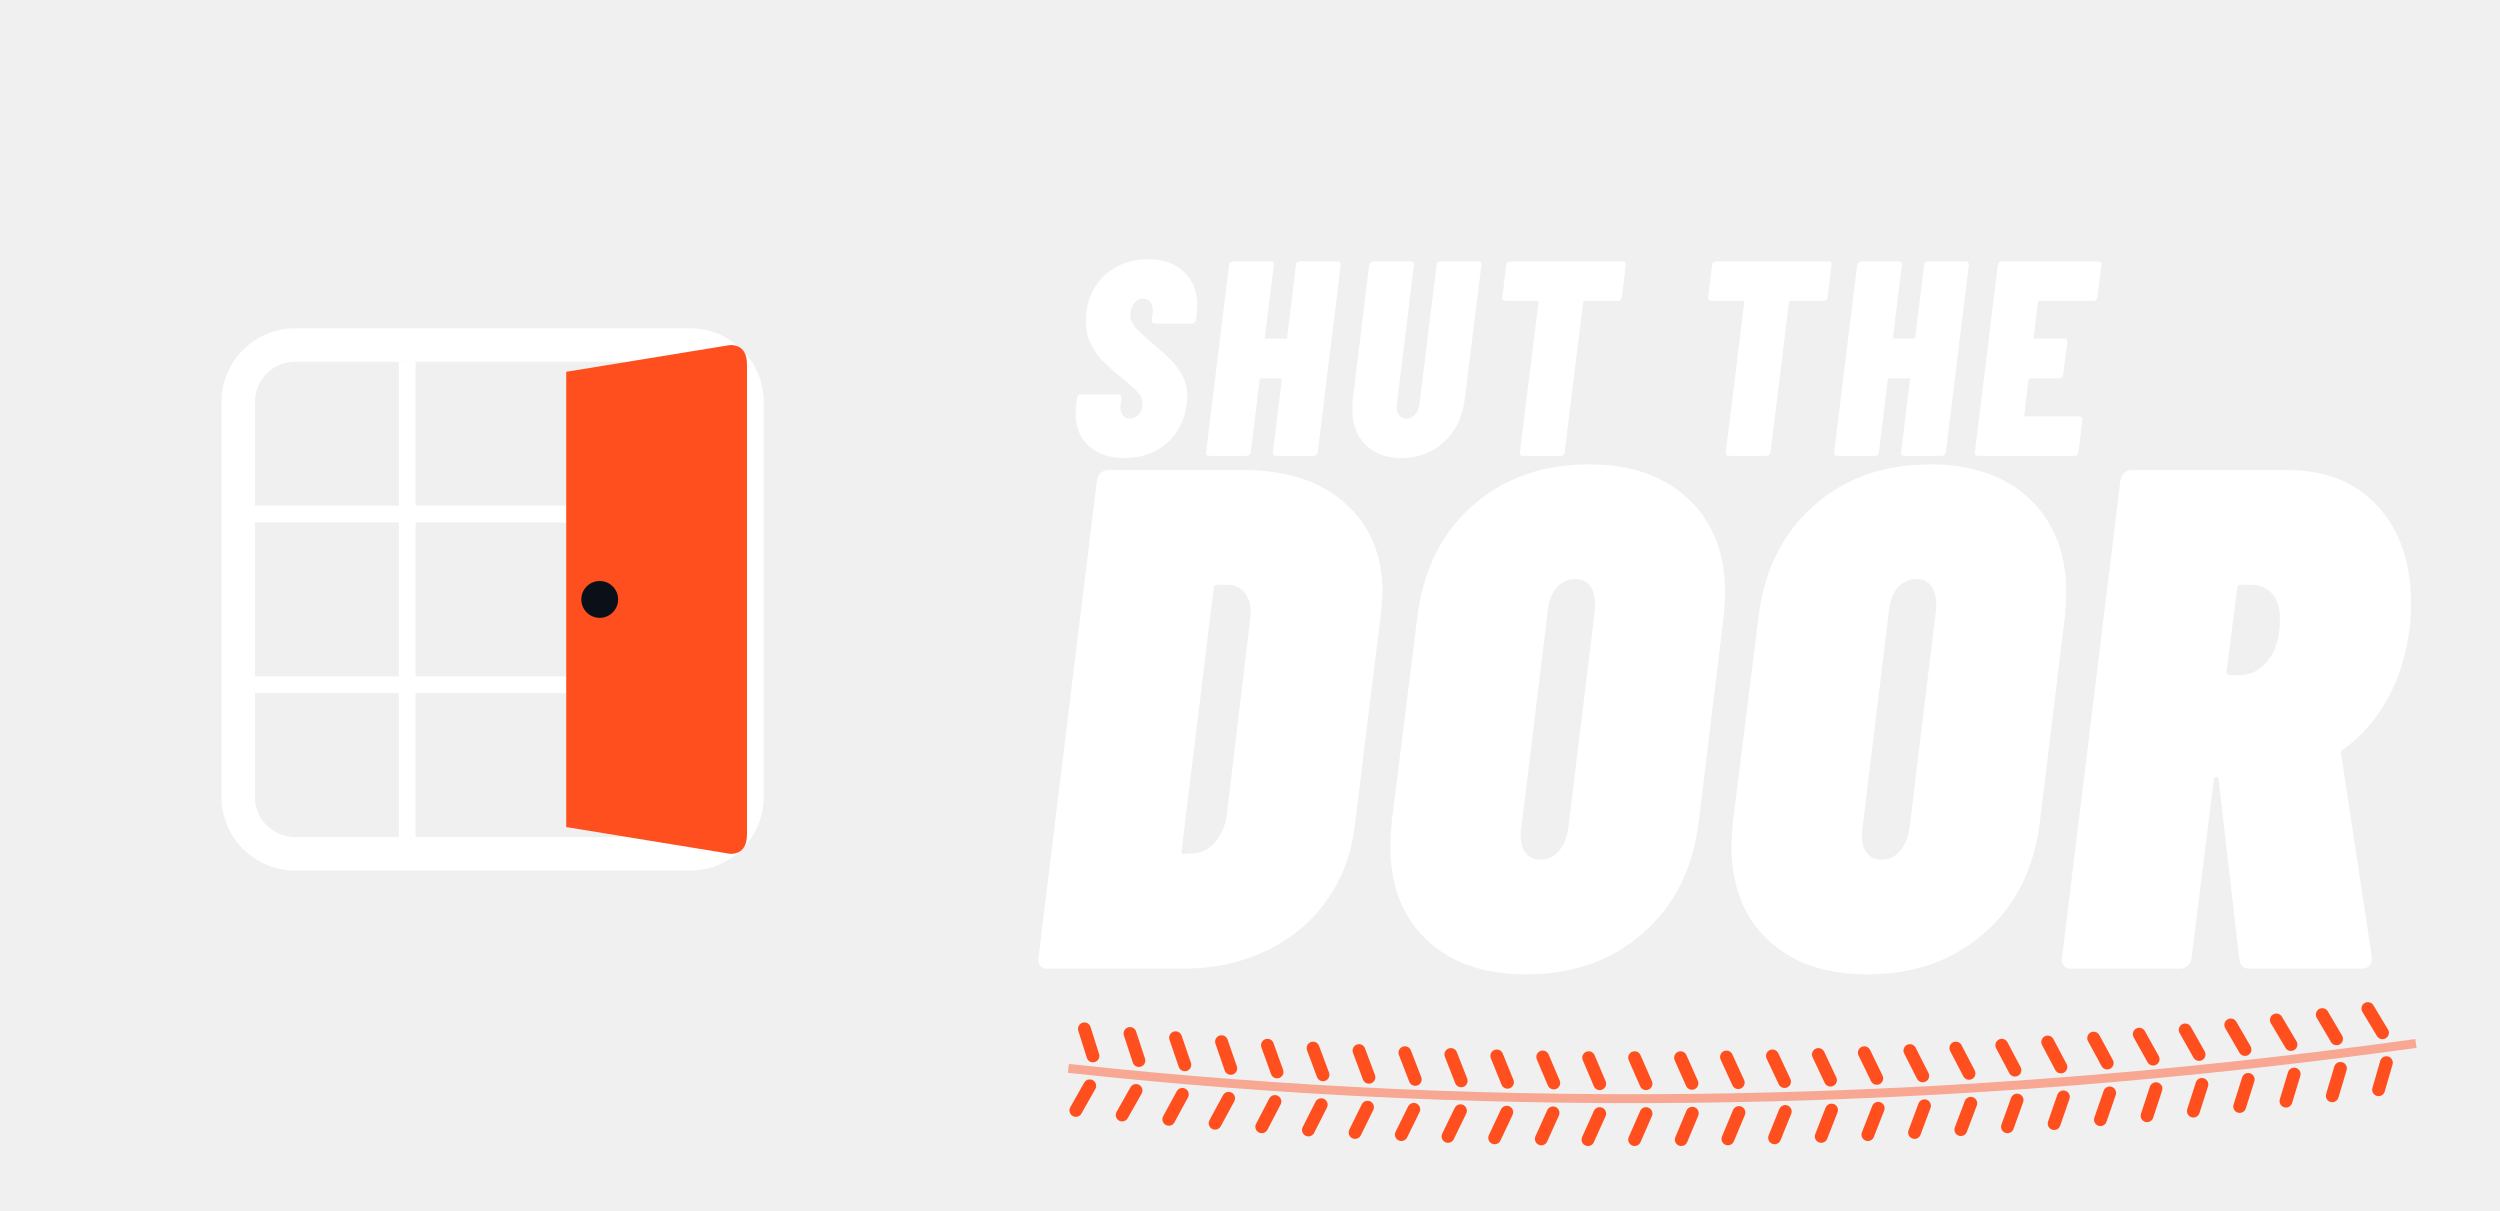
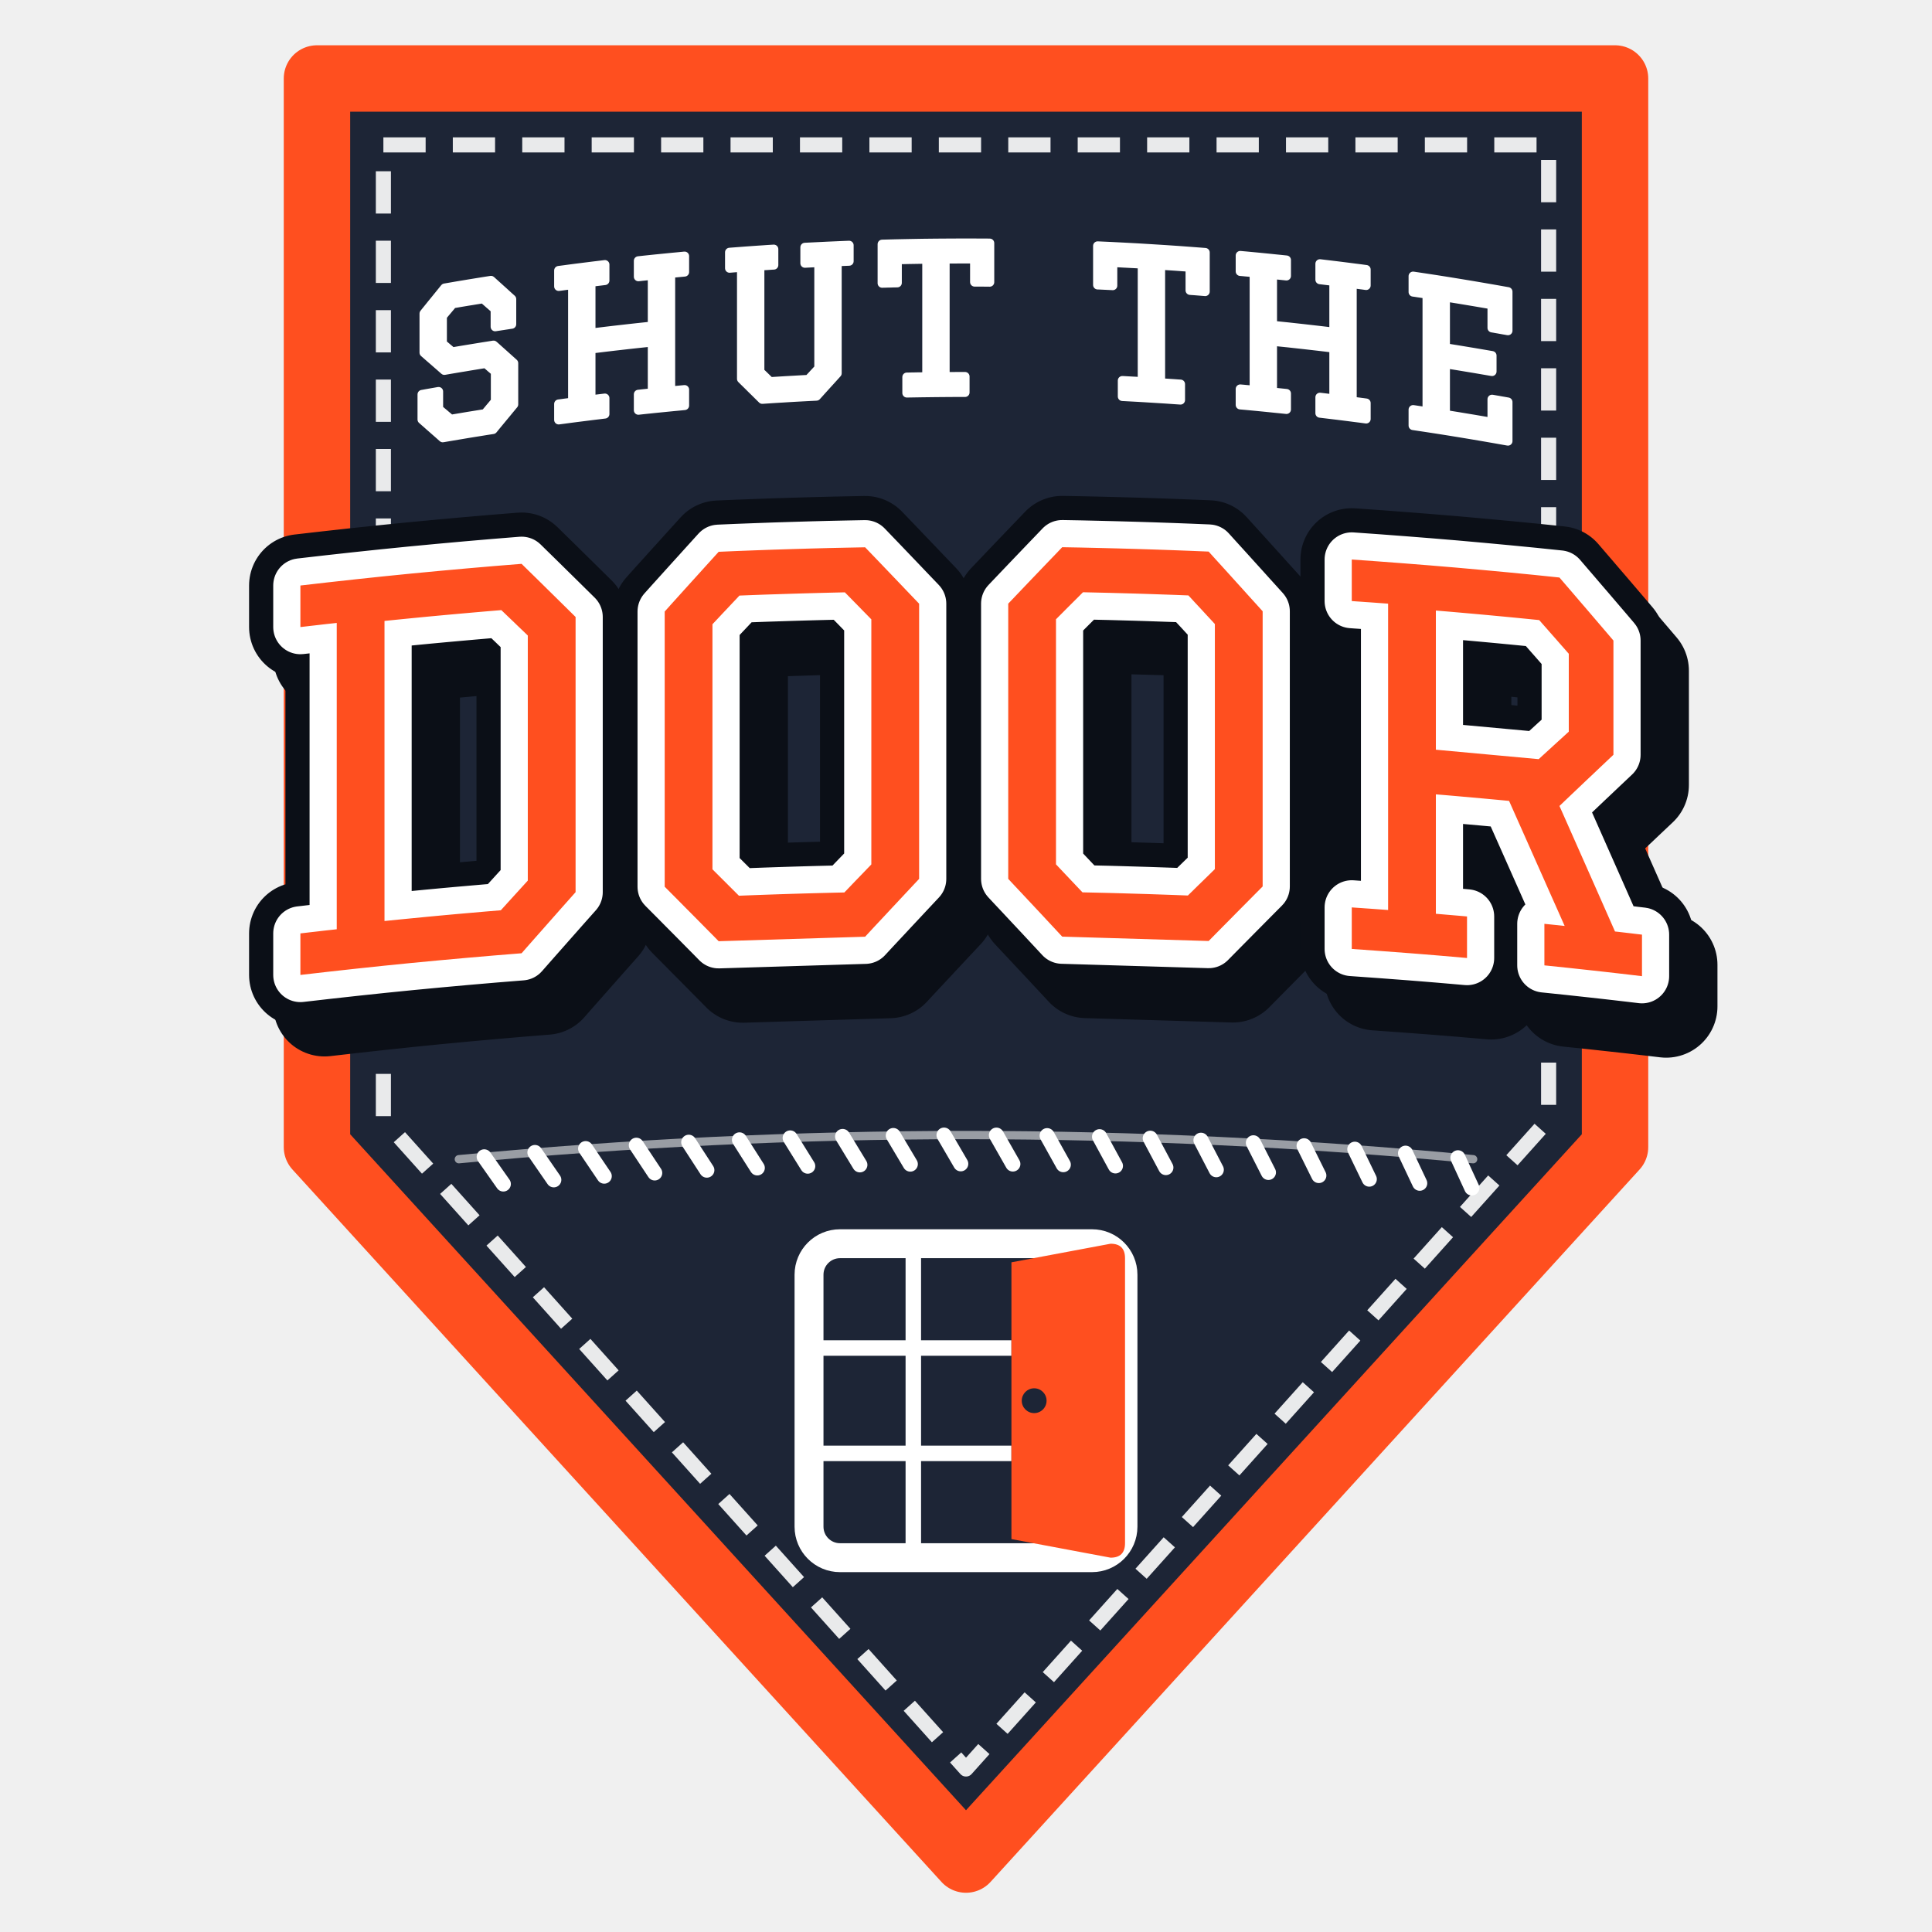
- <svg xmlns="http://www.w3.org/2000/svg" viewBox="0 0 702 340" role="img" aria-label="Shut The Door">
-   <g transform="translate(18 48) scale(.47)">
-     <rect x="104" y="104" width="304" height="304" rx="34" fill="none" stroke="#ffffff" stroke-width="20" />
-     <path d="M205 114V398M114 205H300M114 307H300" stroke="#ffffff" stroke-width="10" />
-     <path d="M300 120L398 104Q408 104 408 116V396Q408 408 398 408L300 392Z" fill="#ff4f1f" />
-     <circle cx="320" cy="256" r="11" fill="#0b0f17" />
-   </g>
-   <path d="M302.03 116.22Q302.03 115.52 302.18 114.12L302.42 111.7Q302.5 111.31 302.81 111.03Q303.12 110.76 303.51 110.76H314.04Q314.9 110.76 314.9 111.7L314.66 113.49L314.59 114.27Q314.59 115.75 315.33 116.65Q316.07 117.55 317.24 117.55Q318.72 117.55 319.77 116.34Q320.83 115.13 320.83 113.18Q320.83 111.7 319.62 110.29Q318.41 108.89 314.98 106.08Q311.7 103.43 309.75 101.48Q307.8 99.53 306.36 96.68Q304.91 93.84 304.91 90.17Q304.91 85.1 307.18 81.12Q309.44 77.14 313.42 74.96Q317.39 72.78 322.39 72.78Q328.7 72.78 332.45 76.33Q336.19 79.87 336.19 85.8Q336.19 86.5 336.04 88.06L335.8 89.94Q335.72 90.33 335.41 90.6Q335.1 90.87 334.71 90.87H324.26Q323.4 90.87 323.4 89.94L323.71 87.75Q323.87 86.04 323.13 84.94Q322.39 83.85 320.98 83.85Q319.5 83.85 318.45 85.18Q317.39 86.5 317.39 88.53Q317.39 90.17 318.6 91.69Q319.81 93.21 323.01 95.86Q326.99 99.22 328.98 101.28Q330.97 103.35 332.18 105.73Q333.38 108.11 333.38 111.15Q333.38 111.78 333.23 113.34Q332.37 120.36 327.57 124.49Q322.78 128.62 315.83 128.62Q309.44 128.62 305.73 125.23Q302.03 121.84 302.03 116.22Z M364.93 73.4H375.62Q376.48 73.4 376.48 74.34L370 127.06Q369.92 127.45 369.61 127.73Q369.3 128 368.91 128H358.22Q357.83 128 357.6 127.73Q357.37 127.45 357.44 127.06L359.94 106.63Q359.94 106.24 359.63 106.24H354.17Q353.86 106.24 353.7 106.63L351.2 127.06Q351.13 127.45 350.85 127.73Q350.58 128 350.19 128H339.43Q339.04 128 338.8 127.73Q338.57 127.45 338.65 127.06L345.12 74.34Q345.2 73.95 345.47 73.67Q345.74 73.4 346.13 73.4H356.9Q357.29 73.4 357.52 73.67Q357.76 73.95 357.68 74.34L355.18 94.69Q355.18 95.08 355.49 95.08H360.95Q361.27 95.08 361.42 94.69L363.92 74.34Q363.92 73.95 364.23 73.67Q364.54 73.4 364.93 73.4Z M379.71 114.82Q379.71 113.02 379.87 112.09L384.47 74.34Q384.55 73.95 384.82 73.67Q385.09 73.4 385.48 73.4H396.25Q396.64 73.4 396.87 73.67Q397.1 73.95 397.03 74.34L392.27 113.34L392.19 114.19Q392.19 115.75 392.93 116.65Q393.67 117.55 394.92 117.55Q396.4 117.55 397.38 116.38Q398.35 115.21 398.59 113.34L403.42 74.34Q403.42 73.95 403.73 73.67Q404.05 73.4 404.44 73.4H415.12Q415.98 73.4 415.98 74.34L411.3 112.09Q410.36 119.58 405.49 124.1Q400.61 128.62 393.52 128.62Q387.12 128.62 383.42 124.88Q379.71 121.14 379.71 114.82Z M456.5 74.34 455.41 83.54Q455.33 83.93 455.06 84.2Q454.78 84.48 454.39 84.48H444.95Q444.56 84.48 444.56 84.87L439.34 127.06Q439.34 127.45 439.03 127.73Q438.71 128 438.32 128H427.64Q426.78 128 426.78 127.06L432.01 84.87Q432.01 84.48 431.69 84.48H422.65Q422.26 84.48 422.02 84.2Q421.79 83.93 421.87 83.54L422.96 74.34Q423.04 73.95 423.35 73.67Q423.66 73.4 424.05 73.4H455.72Q456.11 73.4 456.34 73.67Q456.58 73.95 456.5 74.34Z M514.29 74.34 513.2 83.54Q513.12 83.93 512.85 84.2Q512.57 84.48 512.18 84.48H502.75Q502.36 84.48 502.36 84.87L497.13 127.06Q497.13 127.45 496.82 127.73Q496.51 128 496.12 128H485.43Q484.57 128 484.57 127.06L489.8 84.87Q489.8 84.48 489.49 84.48H480.44Q480.05 84.48 479.81 84.2Q479.58 83.93 479.66 83.54L480.75 74.34Q480.83 73.95 481.14 73.67Q481.45 73.4 481.84 73.4H513.51Q513.9 73.4 514.13 73.67Q514.37 73.95 514.29 74.34Z M541.31 73.4H552Q552.86 73.4 552.86 74.34L546.38 127.06Q546.31 127.45 545.99 127.73Q545.68 128 545.29 128H534.61Q534.22 128 533.98 127.73Q533.75 127.45 533.83 127.06L536.32 106.63Q536.32 106.24 536.01 106.24H530.55Q530.24 106.24 530.08 106.63L527.59 127.06Q527.51 127.45 527.24 127.73Q526.96 128 526.57 128H515.81Q515.42 128 515.18 127.73Q514.95 127.45 515.03 127.06L521.5 74.34Q521.58 73.95 521.85 73.67Q522.13 73.4 522.52 73.4H533.28Q533.67 73.4 533.9 73.67Q534.14 73.95 534.06 74.34L531.56 94.69Q531.56 95.08 531.88 95.08H537.34Q537.65 95.08 537.8 94.69L540.3 74.34Q540.3 73.95 540.61 73.67Q540.92 73.4 541.31 73.4Z M587.92 84.48H572.71Q572.39 84.48 572.24 84.87L571.07 94.69Q571.07 95.08 571.38 95.08H579.73Q580.12 95.08 580.35 95.36Q580.58 95.63 580.51 96.02L579.34 105.3Q579.34 105.69 579.02 105.97Q578.71 106.24 578.32 106.24H570.05Q569.74 106.24 569.59 106.63L568.42 116.53Q568.26 116.92 568.73 116.92H583.94Q584.33 116.92 584.56 117.2Q584.8 117.47 584.72 117.86L583.63 127.06Q583.55 127.45 583.24 127.73Q582.92 128 582.53 128H555.31Q554.92 128 554.69 127.73Q554.45 127.45 554.53 127.06L561.01 74.34Q561.08 73.95 561.36 73.67Q561.63 73.4 562.02 73.4H589.24Q590.1 73.4 590.1 74.34L588.93 83.54Q588.85 83.93 588.58 84.2Q588.31 84.48 587.92 84.48Z" fill="#ffffff" />
-   <path d="M291.6 269 308 135Q308.2 133.6 309.1 132.8Q310 132 311.2 132H349.4Q367.2 132 377.7 141.3Q388.2 150.6 388.2 166.2Q388.2 168 387.8 172L380.4 232Q379 243.8 372.5 252.9Q366 262 355.5 267Q345 272 332.2 272H294Q292.8 272 292.1 271.2Q291.4 270.4 291.6 269ZM332.6 239.8 335.4 239.6Q338.6 239.4 341.1 236.6Q343.6 233.8 344.4 229.4L351 174.4L351.2 172.2Q351.2 168.4 349.4 166.3Q347.6 164.2 344.6 164.2H341.8Q340.8 164.2 340.8 165.2L331.8 238.8Q331.4 239.8 332.6 239.8Z M390.4 237.6Q390.4 235.6 390.8 230.8L398 173.2Q400.4 153.6 413.5 142Q426.6 130.4 446.2 130.4Q463.8 130.4 474.1 140.1Q484.4 149.8 484.4 166.4Q484.4 168.4 484 173.2L477 230.8Q474.6 250.4 461.4 262Q448.2 273.6 428.6 273.6Q410.8 273.6 400.6 263.9Q390.4 254.2 390.4 237.6ZM440.4 232.4 447.8 171.6Q448.2 167.4 446.8 165Q445.4 162.6 442.4 162.6Q439.2 162.6 437.1 165Q435 167.4 434.6 171.6L427.2 232.4Q427 233.2 427 234.6Q427 237.8 428.5 239.6Q430 241.4 432.6 241.4Q435.6 241.4 437.7 239Q439.8 236.6 440.4 232.4Z M486.2 237.6Q486.2 235.6 486.6 230.8L493.8 173.2Q496.2 153.6 509.3 142Q522.4 130.4 542 130.4Q559.6 130.4 569.9 140.1Q580.2 149.8 580.2 166.4Q580.2 168.4 579.8 173.2L572.8 230.8Q570.4 250.4 557.2 262Q544 273.6 524.4 273.6Q506.6 273.6 496.4 263.9Q486.2 254.2 486.2 237.6ZM536.2 232.4 543.6 171.6Q544 167.4 542.6 165Q541.2 162.6 538.2 162.6Q535 162.6 532.9 165Q530.8 167.4 530.4 171.6L523 232.4Q522.8 233.2 522.8 234.6Q522.8 237.8 524.3 239.6Q525.8 241.4 528.4 241.4Q531.4 241.4 533.5 239Q535.6 236.6 536.2 232.4Z M628.8 269.4 623 219Q623 218.2 622.4 218.2Q621.6 218.2 621.6 219.2L615.4 269Q615.2 270.4 614.3 271.2Q613.4 272 612.2 272H581.4Q580.2 272 579.5 271.2Q578.8 270.4 579 269L595.4 135Q595.6 133.6 596.5 132.8Q597.4 132 598.6 132H642.4Q658.4 132 667.7 142.2Q677 152.4 677 169.2Q677 174 676.6 176.6Q675.2 187.6 670.4 196.3Q665.6 205 658 210.4Q657 211 657.4 211.8L666 268.6V269.4Q666 270.6 665.2 271.3Q664.4 272 663.2 272H631.6Q629.2 272 628.8 269.4ZM629.2 164.2Q628.2 164.2 628.2 165.2L625.2 188.6Q625.2 189.6 626.2 189.6H628.8Q633.6 189.6 636.9 185.4Q640.2 181.2 640.2 173.8Q640.2 169.2 638 166.7Q635.8 164.2 632 164.2Z" fill="#ffffff" />
-   <path d="M300.0 300.0Q483.6 320.0 678.4 293.0" fill="none" stroke="#ff4f1f" stroke-opacity=".45" stroke-width="2.5" />
-   <path d="M306.9 296.5L304.5 288.9 M306.0 304.9L302.1 311.8 M319.8 297.8L317.3 290.2 M319.0 306.2L315.1 313.1 M332.7 299.0L330.1 291.4 M332.0 307.3L328.2 314.3 M345.6 300.0L343.0 292.5 M345.0 308.4L341.2 315.4 M358.6 301.0L355.9 293.5 M358.0 309.3L354.3 316.4 M371.5 301.8L368.7 294.3 M371.0 310.2L367.4 317.3 M384.4 302.5L381.6 295.0 M384.0 310.9L380.5 318.0 M397.4 303.1L394.5 295.6 M397.0 311.5L393.5 318.6 M410.3 303.5L407.4 296.1 M410.1 311.9L406.6 319.1 M423.3 303.9L420.3 296.5 M423.1 312.3L419.7 319.5 M436.3 304.1L433.2 296.8 M436.1 312.5L432.8 319.8 M449.2 304.3L446.1 297.0 M449.2 312.7L445.9 320.0 M462.2 304.3L459.0 297.0 M462.2 312.7L459.0 320.0 M475.1 304.2L471.9 297.0 M475.2 312.6L472.1 320.0 M488.1 304.0L484.8 296.8 M488.3 312.4L485.2 319.8 M501.1 303.7L497.7 296.5 M501.3 312.1L498.3 319.5 M514.0 303.3L510.6 296.1 M514.3 311.7L511.4 319.1 M527.0 302.8L523.5 295.6 M527.4 311.2L524.5 318.6 M539.9 302.1L536.3 295.0 M540.4 310.5L537.6 318.0 M552.9 301.4L549.2 294.3 M553.4 309.8L550.6 317.2 M565.8 300.5L562.1 293.5 M566.4 308.9L563.7 316.4 M578.7 299.6L575.0 292.6 M579.4 308.0L576.8 315.5 M591.7 298.5L587.9 291.5 M592.4 306.9L589.8 314.4 M604.6 297.4L600.7 290.4 M605.4 305.7L602.9 313.3 M617.5 296.1L613.6 289.2 M618.3 304.5L615.9 312.0 M630.4 294.7L626.4 287.8 M631.3 303.1L628.9 310.7 M643.3 293.3L639.2 286.4 M644.2 301.6L641.9 309.2 M656.1 291.7L652.1 284.9 M657.2 300.0L654.9 307.7 M669.0 290.0L664.9 283.2 M670.1 298.4L667.9 306.0" fill="none" stroke="#ff4f1f" stroke-width="3.6" stroke-linecap="round" />
+ <svg xmlns="http://www.w3.org/2000/svg" viewBox="0 0 640 640" role="img" aria-label="Shut The Door">
+   <defs>
+     <path id="stdp1" d="M164.1 123.14L163.7 122.8L163.31 122.46L162.91 122.12L162.51 121.78L162.12 121.43L161.72 121.09L161.33 120.75L160.93 120.41L159.21 120.68L157.5 120.96L155.78 121.24L154.07 121.53L152.35 121.81L150.63 122.1L148.92 122.39L147.2 122.69L146.36 121.95L145.52 121.21L144.68 120.48L143.84 119.74L142.99 119.01L142.15 118.28L141.31 117.54L140.47 116.81L140.47 115.19L140.47 113.58L140.47 111.96L140.47 110.34L140.47 108.73L140.47 107.11L140.47 105.49L140.47 103.88L141.33 102.81L142.19 101.75L143.04 100.69L143.9 99.64L144.76 98.58L145.62 97.52L146.48 96.46L147.33 95.41L149.25 95.08L151.16 94.75L153.08 94.43L154.99 94.11L156.9 93.8L158.82 93.49L160.73 93.18L162.65 92.88L163.5 93.65L164.36 94.43L165.22 95.2L166.08 95.98L166.94 96.75L167.79 97.53L168.65 98.31L169.51 99.08L169.51 100.12L169.51 101.16L169.51 102.2L169.51 103.24L169.51 104.28L169.51 105.32L169.51 106.36L169.51 107.4L168.83 107.5L168.14 107.61L167.46 107.71L166.77 107.82L166.09 107.92L165.4 108.03L164.72 108.13L164.03 108.24L164.03 107.51L164.03 106.79L164.03 106.06L164.03 105.34L164.03 104.61L164.03 103.88L164.03 103.16L164.03 102.43L163.54 102L163.04 101.56L162.55 101.13L162.05 100.7L161.56 100.26L161.06 99.83L160.57 99.4L160.07 98.96L158.81 99.17L157.55 99.37L156.29 99.58L155.02 99.78L153.76 99.99L152.5 100.2L151.24 100.42L149.97 100.63L149.54 101.14L149.12 101.65L148.69 102.16L148.26 102.67L147.83 103.18L147.4 103.69L146.97 104.21L146.54 104.72L146.54 105.86L146.54 106.99L146.54 108.13L146.54 109.27L146.54 110.41L146.54 111.55L146.54 112.69L146.54 113.83L146.95 114.17L147.35 114.51L147.75 114.85L148.16 115.2L148.56 115.54L148.97 115.88L149.37 116.23L149.78 116.57L151.49 116.28L153.21 115.99L154.92 115.71L156.64 115.43L158.36 115.15L160.07 114.87L161.79 114.6L163.5 114.33L164.34 115.07L165.17 115.82L166 116.56L166.84 117.31L167.67 118.06L168.5 118.8L169.34 119.55L170.17 120.3L170.17 122.01L170.17 123.72L170.17 125.43L170.17 127.13L170.17 128.84L170.17 130.55L170.17 132.26L170.17 133.96L169.31 135L168.45 136.04L167.6 137.08L166.74 138.11L165.88 139.15L165.02 140.19L164.16 141.23L163.31 142.28L161.23 142.6L159.15 142.94L157.07 143.27L154.99 143.61L152.91 143.96L150.83 144.31L148.75 144.66L146.67 145.02L145.82 144.26L144.96 143.5L144.1 142.75L143.24 141.99L142.38 141.24L141.53 140.48L140.67 139.73L139.81 138.97L139.81 137.93L139.81 136.9L139.81 135.86L139.81 134.82L139.81 133.78L139.81 132.74L139.81 131.7L139.81 130.66L140.49 130.54L141.18 130.41L141.86 130.29L142.55 130.17L143.23 130.05L143.92 129.93L144.6 129.81L145.29 129.69L145.29 130.41L145.29 131.14L145.29 131.86L145.29 132.59L145.29 133.32L145.29 134.04L145.29 134.77L145.29 135.49L145.79 135.92L146.29 136.34L146.8 136.77L147.3 137.19L147.8 137.62L148.31 138.04L148.81 138.47L149.31 138.89L150.74 138.65L152.17 138.41L153.6 138.17L155.02 137.93L156.45 137.7L157.88 137.47L159.3 137.24L160.73 137.01L161.15 136.5L161.57 136L161.99 135.5L162.41 134.99L162.84 134.49L163.26 133.98L163.68 133.48L164.1 132.98Z M185.07 89.6L186.98 89.35L188.9 89.09L190.81 88.84L192.73 88.6L194.64 88.36L196.55 88.12L198.47 87.89L200.38 87.65L200.38 88.31L200.38 88.97L200.38 89.63L200.38 90.29L200.38 90.95L200.38 91.61L200.38 92.27L200.38 92.93L199.8 93L199.23 93.07L198.65 93.14L198.07 93.21L197.49 93.28L196.92 93.35L196.34 93.43L195.76 93.5L195.76 95.6L195.76 97.71L195.76 99.81L195.76 101.91L195.76 104.02L195.76 106.12L195.76 108.22L195.76 110.33L198.3 110.02L200.84 109.71L203.38 109.41L205.93 109.12L208.47 108.83L211.01 108.55L213.55 108.28L216.09 108.01L216.09 105.9L216.09 103.8L216.09 101.7L216.09 99.59L216.09 97.49L216.09 95.39L216.09 93.28L216.09 91.18L215.51 91.24L214.94 91.3L214.36 91.36L213.78 91.42L213.2 91.48L212.62 91.54L212.05 91.61L211.47 91.67L211.47 91.01L211.47 90.35L211.47 89.69L211.47 89.03L211.47 88.37L211.47 87.71L211.47 87.05L211.47 86.39L213.38 86.18L215.3 85.98L217.21 85.78L219.13 85.59L221.04 85.4L222.95 85.21L224.87 85.03L226.78 84.84L226.78 85.5L226.78 86.16L226.78 86.82L226.78 87.48L226.78 88.14L226.78 88.8L226.78 89.46L226.78 90.12L226.2 90.18L225.63 90.23L225.05 90.29L224.47 90.34L223.89 90.4L223.32 90.45L222.74 90.51L222.16 90.57L222.16 95.43L222.16 100.3L222.16 105.17L222.16 110.04L222.16 114.9L222.16 119.77L222.16 124.64L222.16 129.51L222.74 129.45L223.32 129.39L223.89 129.34L224.47 129.28L225.05 129.23L225.63 129.17L226.2 129.12L226.78 129.06L226.78 129.72L226.78 130.38L226.78 131.04L226.78 131.7L226.78 132.36L226.78 133.02L226.78 133.68L226.78 134.34L224.87 134.53L222.95 134.71L221.04 134.9L219.13 135.09L217.21 135.28L215.3 135.48L213.38 135.68L211.47 135.89L211.47 135.23L211.47 134.57L211.47 133.91L211.47 133.25L211.47 132.59L211.47 131.93L211.47 131.27L211.47 130.61L212.05 130.55L212.62 130.48L213.2 130.42L213.78 130.36L214.36 130.3L214.94 130.24L215.51 130.18L216.09 130.12L216.09 128.01L216.09 125.91L216.09 123.81L216.09 121.7L216.09 119.6L216.09 117.5L216.09 115.39L216.09 113.29L213.55 113.56L211.01 113.83L208.47 114.11L205.93 114.4L203.38 114.69L200.84 114.99L198.3 115.3L195.76 115.61L195.76 117.71L195.76 119.82L195.76 121.92L195.76 124.02L195.76 126.13L195.76 128.23L195.76 130.33L195.76 132.44L196.34 132.37L196.92 132.29L197.49 132.22L198.07 132.15L198.65 132.08L199.23 132.01L199.8 131.94L200.38 131.87L200.38 132.53L200.38 133.19L200.38 133.85L200.38 134.51L200.38 135.17L200.38 135.83L200.38 136.49L200.38 137.15L198.47 137.39L196.55 137.62L194.64 137.86L192.73 138.1L190.81 138.34L188.9 138.59L186.98 138.85L185.07 139.1L185.07 138.44L185.07 137.78L185.07 137.12L185.07 136.46L185.07 135.8L185.07 135.14L185.07 134.48L185.07 133.82L185.65 133.75L186.22 133.67L186.8 133.59L187.38 133.51L187.96 133.44L188.53 133.36L189.11 133.29L189.69 133.21L189.69 128.34L189.69 123.48L189.69 118.61L189.69 113.74L189.69 108.87L189.69 104.01L189.69 99.14L189.69 94.27L189.11 94.35L188.53 94.42L187.96 94.5L187.38 94.57L186.8 94.65L186.22 94.73L185.65 94.81L185.07 94.88Z M266.63 81.92L268.46 81.83L270.29 81.74L272.12 81.65L273.96 81.56L275.79 81.48L277.62 81.4L279.45 81.32L281.28 81.25L281.28 81.91L281.28 82.57L281.28 83.23L281.28 83.89L281.28 84.55L281.28 85.21L281.28 85.87L281.28 86.53L280.79 86.55L280.29 86.57L279.8 86.59L279.3 86.61L278.81 86.63L278.31 86.65L277.82 86.67L277.32 86.69L277.32 91.31L277.32 95.93L277.32 100.55L277.32 105.17L277.32 109.79L277.32 114.41L277.32 119.03L277.32 123.65L276.46 124.6L275.61 125.54L274.75 126.49L273.89 127.43L273.03 128.38L272.17 129.33L271.32 130.28L270.46 131.23L268.21 131.34L265.97 131.46L263.73 131.58L261.48 131.71L259.24 131.85L256.99 131.98L254.75 132.13L252.51 132.28L251.65 131.43L250.79 130.58L249.93 129.73L249.07 128.89L248.22 128.04L247.36 127.19L246.5 126.35L245.64 125.5L245.64 120.88L245.64 116.26L245.64 111.64L245.64 107.02L245.64 102.4L245.64 97.78L245.64 93.16L245.64 88.54L245.15 88.58L244.65 88.62L244.16 88.66L243.66 88.69L243.17 88.73L242.67 88.77L242.18 88.81L241.68 88.85L241.68 88.19L241.68 87.53L241.68 86.87L241.68 86.21L241.68 85.55L241.68 84.89L241.68 84.23L241.68 83.57L243.51 83.43L245.35 83.29L247.18 83.15L249.01 83.02L250.84 82.89L252.67 82.77L254.5 82.64L256.33 82.53L256.33 83.19L256.33 83.85L256.33 84.51L256.33 85.17L256.33 85.83L256.33 86.49L256.33 87.15L256.33 87.81L255.76 87.84L255.18 87.88L254.6 87.92L254.02 87.96L253.45 87.99L252.87 88.03L252.29 88.07L251.71 88.11L251.71 92.49L251.71 96.87L251.71 101.25L251.71 105.63L251.71 110.02L251.71 114.4L251.71 118.78L251.71 123.16L252.13 123.57L252.56 123.97L252.98 124.38L253.4 124.79L253.82 125.2L254.24 125.61L254.66 126.02L255.08 126.43L256.67 126.33L258.26 126.23L259.86 126.13L261.45 126.04L263.04 125.95L264.63 125.86L266.23 125.77L267.82 125.69L268.25 125.23L268.68 124.77L269.11 124.31L269.53 123.85L269.96 123.39L270.39 122.93L270.82 122.47L271.25 122.01L271.25 117.63L271.25 113.25L271.25 108.87L271.25 104.49L271.25 100.11L271.25 95.73L271.25 91.35L271.25 86.97L270.67 87L270.1 87.03L269.52 87.05L268.94 87.08L268.36 87.11L267.79 87.14L267.21 87.17L266.63 87.2Z M319.68 130L317.27 130L314.86 130.01L312.45 130.03L310.04 130.05L307.63 130.08L305.22 130.11L302.82 130.15L300.41 130.19L300.41 129.53L300.41 128.87L300.41 128.21L300.41 127.55L300.41 126.89L300.41 126.23L300.41 125.57L300.41 124.91L301.23 124.9L302.06 124.88L302.88 124.87L303.71 124.85L304.53 124.84L305.36 124.83L306.18 124.82L307.01 124.8L307.01 119.94L307.01 115.07L307.01 110.2L307.01 105.33L307.01 100.47L307.01 95.6L307.01 90.73L307.01 85.86L305.79 85.88L304.56 85.9L303.34 85.92L302.12 85.94L300.9 85.96L299.68 85.99L298.46 86.01L297.24 86.04L297.24 87L297.24 87.95L297.24 88.91L297.24 89.87L297.24 90.82L297.24 91.78L297.24 92.74L297.24 93.7L296.61 93.71L295.98 93.72L295.36 93.74L294.73 93.76L294.1 93.77L293.48 93.79L292.85 93.8L292.22 93.82L292.22 92.2L292.22 90.59L292.22 88.97L292.22 87.35L292.22 85.74L292.22 84.12L292.22 82.5L292.22 80.89L296.68 80.77L301.13 80.68L305.59 80.6L310.04 80.55L314.5 80.52L318.95 80.5L323.41 80.51L327.86 80.53L327.86 82.15L327.86 83.76L327.86 85.38L327.86 87L327.86 88.62L327.86 90.23L327.86 91.85L327.86 93.47L327.24 93.46L326.61 93.46L325.98 93.45L325.35 93.45L324.73 93.45L324.1 93.44L323.47 93.44L322.85 93.44L322.85 92.48L322.85 91.53L322.85 90.57L322.85 89.61L322.85 88.66L322.85 87.7L322.85 86.74L322.85 85.78L321.63 85.78L320.4 85.78L319.18 85.78L317.96 85.78L316.74 85.79L315.52 85.79L314.3 85.8L313.08 85.8L313.08 90.67L313.08 95.54L313.08 100.41L313.08 105.27L313.08 110.14L313.08 115.01L313.08 119.88L313.08 124.74L313.9 124.74L314.73 124.73L315.55 124.73L316.38 124.73L317.2 124.72L318.03 124.72L318.85 124.72L319.68 124.72Z M391.06 132.52L388.65 132.36L386.24 132.19L383.83 132.04L381.42 131.89L379.01 131.74L376.6 131.6L374.2 131.47L371.79 131.34L371.79 130.68L371.79 130.02L371.79 129.36L371.79 128.7L371.79 128.04L371.79 127.38L371.79 126.72L371.79 126.06L372.61 126.1L373.44 126.15L374.26 126.19L375.09 126.24L375.91 126.28L376.74 126.33L377.56 126.38L378.39 126.42L378.39 121.56L378.39 116.69L378.39 111.82L378.39 106.95L378.39 102.09L378.39 97.22L378.39 92.35L378.39 87.48L377.17 87.41L375.94 87.34L374.72 87.28L373.5 87.21L372.28 87.15L371.06 87.08L369.84 87.02L368.62 86.96L368.62 87.92L368.62 88.88L368.62 89.83L368.62 90.79L368.62 91.75L368.62 92.7L368.62 93.66L368.62 94.62L367.99 94.59L367.36 94.56L366.74 94.53L366.11 94.5L365.48 94.47L364.86 94.44L364.23 94.41L363.6 94.39L363.6 92.77L363.6 91.15L363.6 89.54L363.6 87.92L363.6 86.3L363.6 84.68L363.6 83.07L363.6 81.45L368.06 81.65L372.51 81.88L376.97 82.12L381.42 82.39L385.88 82.67L390.33 82.97L394.79 83.3L399.24 83.64L399.24 85.26L399.24 86.87L399.24 88.49L399.24 90.11L399.24 91.72L399.24 93.34L399.24 94.96L399.24 96.58L398.62 96.53L397.99 96.48L397.36 96.43L396.73 96.38L396.11 96.33L395.48 96.28L394.85 96.24L394.23 96.19L394.23 95.23L394.23 94.28L394.23 93.32L394.23 92.36L394.23 91.41L394.23 90.45L394.23 89.49L394.23 88.53L393.01 88.44L391.78 88.36L390.56 88.27L389.34 88.18L388.12 88.1L386.9 88.02L385.68 87.94L384.46 87.86L384.46 92.72L384.46 97.59L384.46 102.46L384.46 107.33L384.46 112.19L384.46 117.06L384.46 121.93L384.46 126.8L385.28 126.85L386.11 126.91L386.93 126.96L387.76 127.02L388.58 127.07L389.41 127.13L390.23 127.19L391.06 127.24Z M410.84 84.63L412.76 84.8L414.67 84.98L416.58 85.16L418.5 85.35L420.41 85.54L422.33 85.74L424.24 85.93L426.15 86.13L426.15 86.79L426.15 87.45L426.15 88.11L426.15 88.77L426.15 89.43L426.15 90.09L426.15 90.75L426.15 91.41L425.58 91.35L425 91.29L424.42 91.23L423.84 91.17L423.27 91.11L422.69 91.05L422.11 90.99L421.53 90.93L421.53 93.04L421.53 95.14L421.53 97.25L421.53 99.35L421.53 101.45L421.53 103.56L421.53 105.66L421.53 107.76L424.07 108.03L426.62 108.29L429.16 108.57L431.7 108.85L434.24 109.14L436.78 109.43L439.32 109.73L441.86 110.04L441.86 107.93L441.86 105.83L441.86 103.72L441.86 101.62L441.86 99.52L441.86 97.41L441.86 95.31L441.86 93.21L441.28 93.13L440.71 93.07L440.13 93L439.55 92.93L438.97 92.86L438.4 92.79L437.82 92.72L437.24 92.65L437.24 91.99L437.24 91.33L437.24 90.67L437.24 90.01L437.24 89.35L437.24 88.69L437.24 88.03L437.24 87.37L439.16 87.6L441.07 87.83L442.98 88.06L444.9 88.3L446.81 88.54L448.73 88.79L450.64 89.03L452.55 89.29L452.55 89.95L452.55 90.61L452.55 91.27L452.55 91.93L452.55 92.59L452.55 93.25L452.55 93.91L452.55 94.57L451.98 94.49L451.4 94.41L450.82 94.34L450.24 94.26L449.67 94.19L449.09 94.11L448.51 94.04L447.93 93.96L447.93 98.83L447.93 103.7L447.93 108.57L447.93 113.43L447.93 118.3L447.93 123.17L447.93 128.04L447.93 132.9L448.51 132.98L449.09 133.05L449.67 133.13L450.24 133.2L450.82 133.28L451.4 133.35L451.98 133.43L452.55 133.51L452.55 134.17L452.55 134.83L452.55 135.49L452.55 136.15L452.55 136.81L452.55 137.47L452.55 138.13L452.55 138.79L450.64 138.53L448.73 138.29L446.81 138.04L444.9 137.8L442.98 137.56L441.07 137.33L439.16 137.1L437.24 136.87L437.24 136.21L437.24 135.55L437.24 134.89L437.24 134.23L437.24 133.57L437.24 132.91L437.24 132.25L437.24 131.59L437.82 131.66L438.4 131.73L438.97 131.8L439.55 131.87L440.13 131.94L440.71 132.01L441.28 132.07L441.86 132.15L441.86 130.04L441.86 127.94L441.86 125.83L441.86 123.73L441.86 121.63L441.86 119.52L441.86 117.42L441.86 115.32L439.32 115.01L436.78 114.71L434.24 114.42L431.7 114.13L429.16 113.85L426.62 113.57L424.07 113.31L421.53 113.04L421.53 115.15L421.53 117.25L421.53 119.36L421.53 121.46L421.53 123.56L421.53 125.67L421.53 127.77L421.53 129.87L422.11 129.93L422.69 129.99L423.27 130.05L423.84 130.11L424.42 130.17L425 130.23L425.58 130.29L426.15 130.35L426.15 131.01L426.15 131.67L426.15 132.33L426.15 132.99L426.15 133.65L426.15 134.31L426.15 134.97L426.15 135.63L424.24 135.43L422.33 135.24L420.41 135.04L418.5 134.85L416.58 134.66L414.67 134.48L412.76 134.3L410.84 134.13L410.84 133.47L410.84 132.81L410.84 132.15L410.84 131.49L410.84 130.83L410.84 130.17L410.84 129.51L410.84 128.85L411.42 128.9L412 128.95L412.57 129.01L413.15 129.06L413.73 129.11L414.31 129.17L414.88 129.22L415.46 129.28L415.46 124.41L415.46 119.54L415.46 114.67L415.46 109.81L415.46 104.94L415.46 100.07L415.46 95.2L415.46 90.34L414.88 90.28L414.31 90.23L413.73 90.17L413.15 90.12L412.57 90.07L412 90.01L411.42 89.96L410.84 89.91Z M468.11 91.47L472.04 92.06L475.97 92.66L479.89 93.28L483.82 93.92L487.75 94.57L491.68 95.24L495.6 95.92L499.53 96.62L499.53 98.23L499.53 99.85L499.53 101.47L499.53 103.08L499.53 104.7L499.53 106.32L499.53 107.93L499.53 109.55L498.87 109.43L498.21 109.32L497.55 109.2L496.89 109.08L496.23 108.96L495.57 108.85L494.91 108.73L494.25 108.62L494.25 107.66L494.25 106.7L494.25 105.75L494.25 104.79L494.25 103.83L494.25 102.88L494.25 101.92L494.25 100.96L492.32 100.63L490.39 100.3L488.46 99.97L486.53 99.65L484.6 99.33L482.67 99.01L480.74 98.7L478.81 98.39L478.81 100.49L478.81 102.6L478.81 104.7L478.81 106.8L478.81 108.91L478.81 111.01L478.81 113.12L478.81 115.22L480.74 115.53L482.67 115.84L484.6 116.16L486.53 116.48L488.46 116.8L490.39 117.13L492.32 117.46L494.25 117.79L494.25 118.45L494.25 119.11L494.25 119.77L494.25 120.43L494.25 121.09L494.25 121.75L494.25 122.41L494.25 123.07L492.32 122.74L490.39 122.41L488.46 122.08L486.53 121.76L484.6 121.44L482.67 121.12L480.74 120.81L478.81 120.5L478.81 122.6L478.81 124.71L478.81 126.81L478.81 128.91L478.81 131.02L478.81 133.12L478.81 135.23L478.81 137.33L480.74 137.64L482.67 137.95L484.6 138.27L486.53 138.59L488.46 138.91L490.39 139.24L492.32 139.57L494.25 139.9L494.25 138.94L494.25 137.99L494.25 137.03L494.25 136.07L494.25 135.12L494.25 134.16L494.25 133.2L494.25 132.25L494.91 132.36L495.57 132.48L496.23 132.59L496.89 132.71L497.55 132.83L498.21 132.94L498.87 133.06L499.53 133.18L499.53 134.8L499.53 136.41L499.53 138.03L499.53 139.65L499.53 141.26L499.53 142.88L499.53 144.5L499.53 146.12L495.6 145.42L491.68 144.74L487.75 144.07L483.82 143.42L479.89 142.78L475.97 142.16L472.04 141.56L468.11 140.97L468.11 140.31L468.11 139.65L468.11 138.99L468.11 138.33L468.11 137.67L468.11 137.01L468.11 136.35L468.11 135.69L468.69 135.77L469.27 135.86L469.85 135.95L470.42 136.03L471 136.12L471.58 136.21L472.16 136.3L472.73 136.38L472.73 131.52L472.73 126.65L472.73 121.78L472.73 116.91L472.73 112.05L472.73 107.18L472.73 102.31L472.73 97.44L472.16 97.36L471.58 97.27L471 97.18L470.42 97.09L469.85 97.01L469.27 96.92L468.69 96.83L468.11 96.75Z" />
+     <path id="stdp2" d="M99.51 193.96L108.67 192.91L117.82 191.9L126.98 190.93L136.14 190.01L145.3 189.14L154.46 188.31L163.62 187.52L172.78 186.78L175.01 188.97L177.25 191.16L179.49 193.36L181.72 195.56L183.96 197.76L186.19 199.96L188.43 202.17L190.67 204.38L190.67 215.78L190.67 227.17L190.67 238.57L190.67 249.96L190.67 261.36L190.67 272.75L190.67 284.15L190.67 295.54L188.43 298.06L186.19 300.58L183.96 303.11L181.72 305.64L179.49 308.17L177.25 310.7L175.01 313.24L172.78 315.78L163.62 316.52L154.46 317.31L145.3 318.14L136.14 319.01L126.98 319.93L117.82 320.9L108.67 321.91L99.51 322.96L99.51 321.24L99.51 319.52L99.51 317.8L99.51 316.08L99.51 314.36L99.51 312.64L99.51 310.92L99.51 309.2L101.01 309.03L102.52 308.85L104.02 308.68L105.53 308.51L107.03 308.33L108.54 308.16L110.04 308L111.55 307.83L111.55 295.14L111.55 282.46L111.55 269.77L111.55 257.09L111.55 244.4L111.55 231.72L111.55 219.03L111.55 206.35L110.04 206.52L108.54 206.68L107.03 206.85L105.53 207.03L104.02 207.2L102.52 207.37L101.01 207.55L99.51 207.72ZM127.37 305.1L132.19 304.61L137 304.14L141.82 303.67L146.63 303.22L151.45 302.78L156.27 302.36L161.08 301.94L165.9 301.54L167.02 300.31L168.13 299.08L169.25 297.85L170.37 296.62L171.49 295.39L172.61 294.16L173.72 292.94L174.84 291.71L174.84 281.56L174.84 271.41L174.84 261.27L174.84 251.12L174.84 240.97L174.84 230.82L174.84 220.67L174.84 210.53L173.75 209.47L172.65 208.42L171.55 207.37L170.46 206.31L169.36 205.26L168.26 204.21L167.17 203.16L166.07 202.11L161.23 202.51L156.4 202.93L151.56 203.36L146.72 203.8L141.88 204.25L137.05 204.72L132.21 205.2L127.37 205.69Z M238.07 311.79L235.84 309.52L233.6 307.26L231.37 305L229.13 302.74L226.89 300.49L224.66 298.23L222.42 295.98L220.19 293.74L220.19 282.34L220.19 270.95L220.19 259.55L220.19 248.16L220.19 236.76L220.19 225.37L220.19 213.97L220.19 202.58L222.42 200.09L224.66 197.61L226.89 195.14L229.13 192.66L231.37 190.19L233.6 187.72L235.84 185.25L238.07 182.79L244.14 182.53L250.2 182.3L256.26 182.08L262.33 181.89L268.39 181.71L274.45 181.55L280.51 181.42L286.58 181.3L288.81 183.62L291.05 185.95L293.29 188.29L295.52 190.62L297.76 192.96L299.99 195.3L302.23 197.64L304.47 199.98L304.47 211.38L304.47 222.77L304.47 234.17L304.47 245.56L304.47 256.96L304.47 268.35L304.47 279.75L304.47 291.14L302.23 293.53L299.99 295.92L297.76 298.31L295.52 300.7L293.29 303.1L291.05 305.49L288.81 307.89L286.58 310.3ZM244.78 296.72L249.15 296.55L253.51 296.39L257.88 296.24L262.24 296.1L266.6 295.97L270.97 295.85L275.33 295.74L279.7 295.64L280.82 294.48L281.93 293.32L283.05 292.15L284.17 290.99L285.29 289.83L286.41 288.67L287.52 287.51L288.64 286.35L288.64 276.21L288.64 266.06L288.64 255.91L288.64 245.76L288.64 235.61L288.64 225.47L288.64 215.32L288.64 205.17L287.55 204.05L286.45 202.93L285.35 201.81L284.26 200.69L283.16 199.57L282.06 198.45L280.97 197.34L279.87 196.22L275.51 196.32L271.14 196.43L266.78 196.55L262.41 196.68L258.05 196.82L253.68 196.96L249.32 197.12L244.95 197.29L243.84 198.48L242.72 199.66L241.6 200.85L240.48 202.04L239.36 203.22L238.25 204.41L237.13 205.6L236.01 206.79L236.01 216.94L236.01 227.09L236.01 237.23L236.01 247.38L236.01 257.53L236.01 267.68L236.01 277.83L236.01 287.97Z M351.87 310.27L349.64 307.87L347.4 305.47L345.17 303.07L342.93 300.68L340.69 298.29L338.46 295.9L336.22 293.52L333.99 291.13L333.99 279.74L333.99 268.34L333.99 256.95L333.99 245.55L333.99 234.16L333.99 222.76L333.99 211.37L333.99 199.97L336.22 197.63L338.46 195.28L340.69 192.94L342.93 190.6L345.17 188.26L347.4 185.93L349.64 183.6L351.87 181.27L357.94 181.38L364 181.52L370.06 181.67L376.13 181.84L382.19 182.03L388.25 182.24L394.31 182.47L400.38 182.72L402.61 185.19L404.85 187.65L407.09 190.12L409.32 192.59L411.56 195.06L413.79 197.54L416.03 200.01L418.27 202.49L418.27 213.89L418.27 225.28L418.27 236.68L418.27 248.07L418.27 259.47L418.27 270.86L418.27 282.26L418.27 293.65L416.03 295.9L413.79 298.16L411.56 300.41L409.32 302.67L407.09 304.93L404.85 307.19L402.61 309.46L400.38 311.72ZM358.58 295.6L362.95 295.7L367.31 295.8L371.68 295.92L376.04 296.05L380.4 296.18L384.77 296.33L389.13 296.48L393.5 296.65L394.62 295.55L395.73 294.46L396.85 293.36L397.97 292.27L399.09 291.18L400.21 290.09L401.32 289L402.44 287.9L402.44 277.76L402.44 267.61L402.44 257.46L402.44 247.31L402.44 237.16L402.44 227.02L402.44 216.87L402.44 206.72L401.35 205.53L400.25 204.35L399.15 203.16L398.06 201.97L396.96 200.79L395.86 199.61L394.77 198.42L393.67 197.24L389.31 197.07L384.94 196.92L380.58 196.77L376.21 196.63L371.85 196.51L367.48 196.39L363.12 196.29L358.75 196.19L357.64 197.31L356.52 198.43L355.4 199.54L354.28 200.66L353.16 201.78L352.05 202.9L350.93 204.02L349.81 205.14L349.81 215.29L349.81 225.44L349.81 235.59L349.81 245.74L349.81 255.88L349.81 266.03L349.81 276.18L349.81 286.33Z M447.79 185.35L456.39 185.96L464.99 186.61L473.59 187.29L482.19 188.01L490.79 188.78L499.39 189.58L507.99 190.42L516.59 191.31L518.82 193.91L521.06 196.51L523.29 199.12L525.53 201.72L527.77 204.34L530 206.95L532.24 209.57L534.47 212.19L534.47 216.92L534.47 221.65L534.47 226.38L534.47 231.11L534.47 235.84L534.47 240.57L534.47 245.3L534.47 250.03L532.24 252.14L530 254.25L527.77 256.37L525.53 258.48L523.29 260.61L521.06 262.73L518.82 264.86L516.59 266.99L518.89 272.17L521.19 277.36L523.49 282.56L525.79 287.75L528.09 292.95L530.39 298.15L532.69 303.36L534.99 308.57L536.11 308.69L537.23 308.82L538.34 308.95L539.46 309.08L540.58 309.21L541.7 309.35L542.82 309.48L543.93 309.61L543.93 311.33L543.93 313.05L543.93 314.77L543.93 316.49L543.93 318.21L543.93 319.93L543.93 321.65L543.93 323.37L539.89 322.89L535.85 322.42L531.81 321.96L527.77 321.51L523.72 321.07L519.68 320.63L515.64 320.21L511.6 319.79L511.6 318.07L511.6 316.35L511.6 314.63L511.6 312.91L511.6 311.19L511.6 309.47L511.6 307.75L511.6 306.03L512.44 306.12L513.27 306.2L514.11 306.29L514.95 306.38L515.79 306.46L516.63 306.55L517.47 306.64L518.31 306.73L516.01 301.54L513.7 296.36L511.4 291.17L509.1 286L506.8 280.82L504.5 275.65L502.2 270.48L499.9 265.31L496.87 265.02L493.84 264.74L490.81 264.46L487.78 264.19L484.74 263.92L481.71 263.65L478.68 263.39L475.65 263.14L475.65 268.09L475.65 273.03L475.65 277.98L475.65 282.92L475.65 287.87L475.65 292.81L475.65 297.76L475.65 302.7L476.94 302.81L478.23 302.92L479.52 303.03L480.81 303.14L482.1 303.25L483.39 303.36L484.68 303.47L485.97 303.59L485.97 305.31L485.97 307.03L485.97 308.75L485.97 310.47L485.97 312.19L485.97 313.91L485.97 315.63L485.97 317.35L481.2 316.93L476.42 316.52L471.65 316.13L466.88 315.75L462.1 315.39L457.33 315.03L452.56 314.69L447.79 314.35L447.79 312.63L447.79 310.91L447.79 309.19L447.79 307.47L447.79 305.75L447.79 304.03L447.79 302.31L447.79 300.59L449.29 300.7L450.8 300.8L452.3 300.91L453.81 301.01L455.31 301.12L456.82 301.23L458.32 301.34L459.83 301.45L459.83 288.77L459.83 276.08L459.83 263.4L459.83 250.71L459.83 238.03L459.83 225.34L459.83 212.66L459.83 199.97L458.32 199.86L456.82 199.75L455.31 199.64L453.81 199.53L452.3 199.43L450.8 199.32L449.29 199.22L447.79 199.11ZM509.71 251.48L510.95 250.34L512.2 249.2L513.45 248.06L514.69 246.92L515.94 245.78L517.19 244.65L518.43 243.51L519.68 242.37L519.68 239.15L519.68 235.92L519.68 232.7L519.68 229.47L519.68 226.25L519.68 223.02L519.68 219.8L519.68 216.57L518.46 215.17L517.23 213.78L516.01 212.38L514.78 210.98L513.55 209.59L512.33 208.19L511.1 206.8L509.88 205.41L505.6 204.98L501.32 204.56L497.04 204.15L492.76 203.75L488.49 203.36L484.21 202.98L479.93 202.61L475.65 202.25L475.65 208.01L475.65 213.78L475.65 219.54L475.65 225.3L475.65 231.06L475.65 236.82L475.65 242.59L475.65 248.35Z" />
+   </defs>
+   <path d="M105 26H535V380L320 616L105 380Z" fill="#1d2536" stroke="#ff4f1f" stroke-width="22" stroke-linejoin="round" />
+   <path d="M127 48H513V370.8L320 586L127 370.8Z" fill="none" stroke="#ffffff" stroke-width="5" stroke-linejoin="round" stroke-dasharray="14 9" opacity=".9" />
+   <use href="#stdp1" fill="#ffffff" stroke="#ffffff" stroke-width="3" stroke-linejoin="round" />
+   <use href="#stdp1" fill="#ffffff" />
+   <use href="#stdp2" transform="translate(8 10)" fill="#0b0f17" stroke="#0b0f17" stroke-width="34" stroke-linejoin="round" />
+   <use href="#stdp2" fill="#0b0f17" stroke="#0b0f17" stroke-width="34" stroke-linejoin="round" />
+   <use href="#stdp2" fill="#ffffff" stroke="#ffffff" stroke-width="18" stroke-linejoin="round" />
+   <use href="#stdp2" fill="#ff4f1f" />
+   <path d="M152 384Q320 368 488 384" fill="none" stroke="#ffffff" stroke-width="2.75" stroke-linecap="round" opacity=".55" />
+   <path d="M160.4 383.22L166.73 392.21M177.2 381.78L183.45 390.83M194 380.5L200.16 389.61M210.8 379.38L216.88 388.55M228.16 378.39L234.15 387.62M244.96 377.6L250.86 386.88M261.76 376.96L267.57 386.3M279.12 376.47L284.84 385.87M295.92 376.16L301.55 385.62M312.72 376.02L318.26 385.52M330.08 376.03L335.52 385.59M346.88 376.2L352.23 385.81M364.24 376.55L369.5 386.22M381.04 377.06L386.21 386.77M397.84 377.72L402.91 387.48M415.2 378.57L420.18 388.38M432 379.56L436.88 389.41M448.8 380.7L453.59 390.6M465.6 382.01L470.3 391.96M482.96 383.53L487.56 393.52" fill="none" stroke="#ffffff" stroke-width="5" stroke-linecap="round" />
+   <rect x="268" y="412" width="104" height="104" rx="10.26" fill="none" stroke="#ffffff" stroke-width="9.58" />
+   <path d="M302.55 415.42V512.58M271.42 446.55H335.05M271.42 481.45H335.05" stroke="#ffffff" stroke-width="5.13" />
+   <path d="M335.05 418.16L367.89 412Q372.68 412 372.68 416.79V511.21Q372.68 516 367.89 516L335.05 509.84Z" fill="#ff4f1f" />
+   <circle cx="342.58" cy="464" r="4.11" fill="#1d2536" />
</svg>
